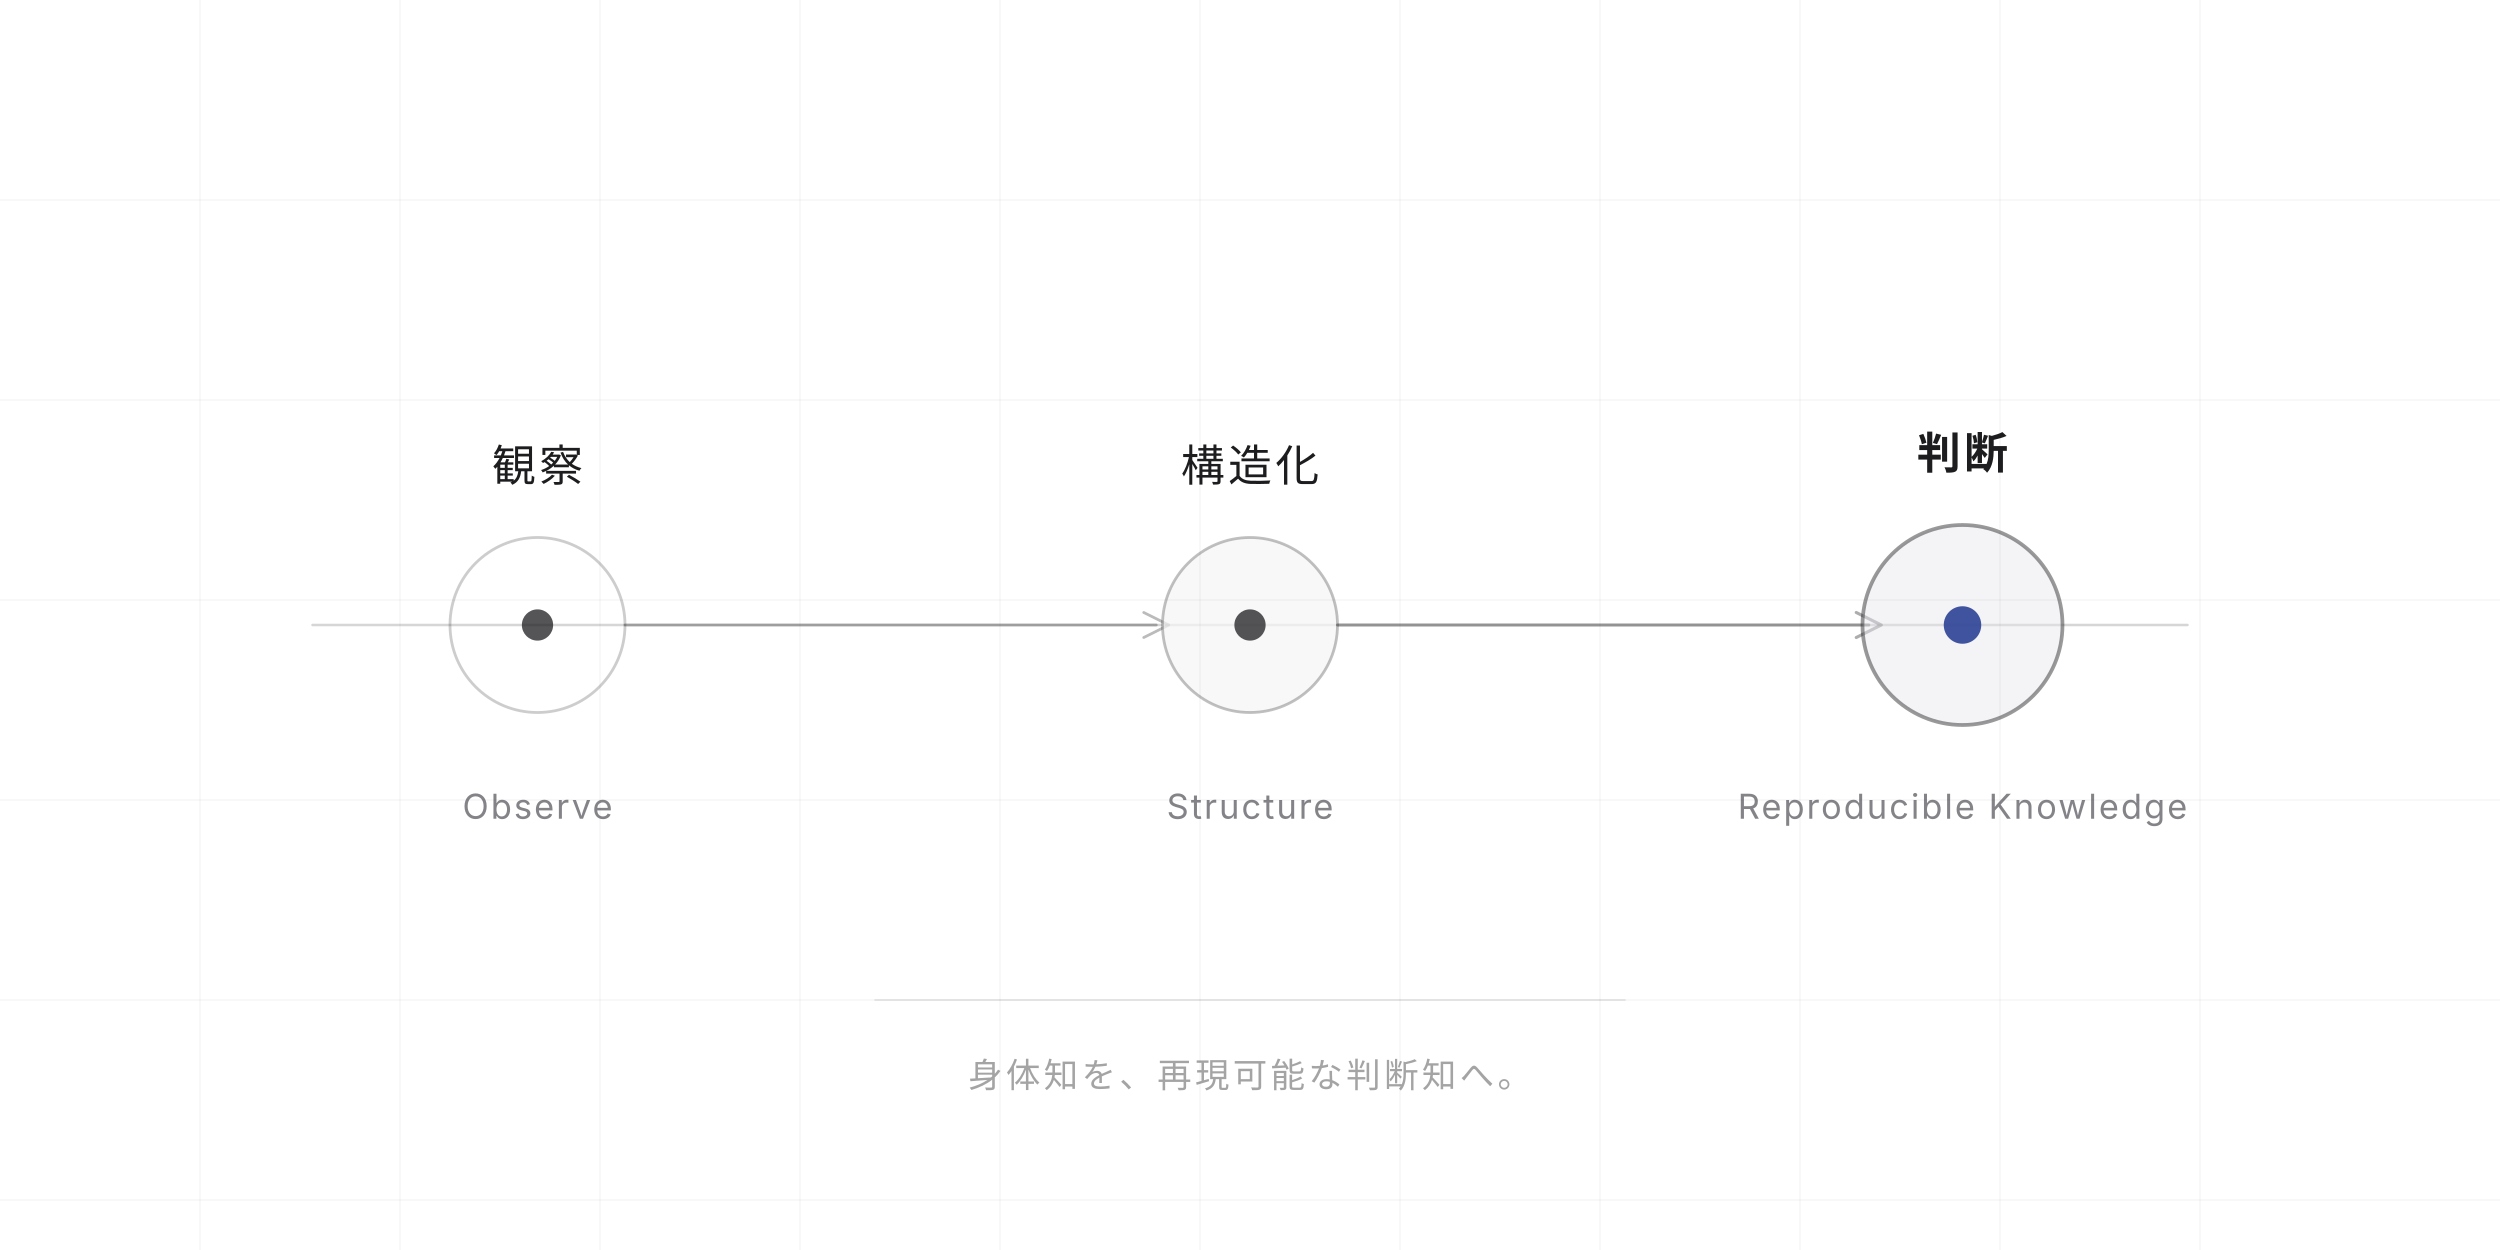
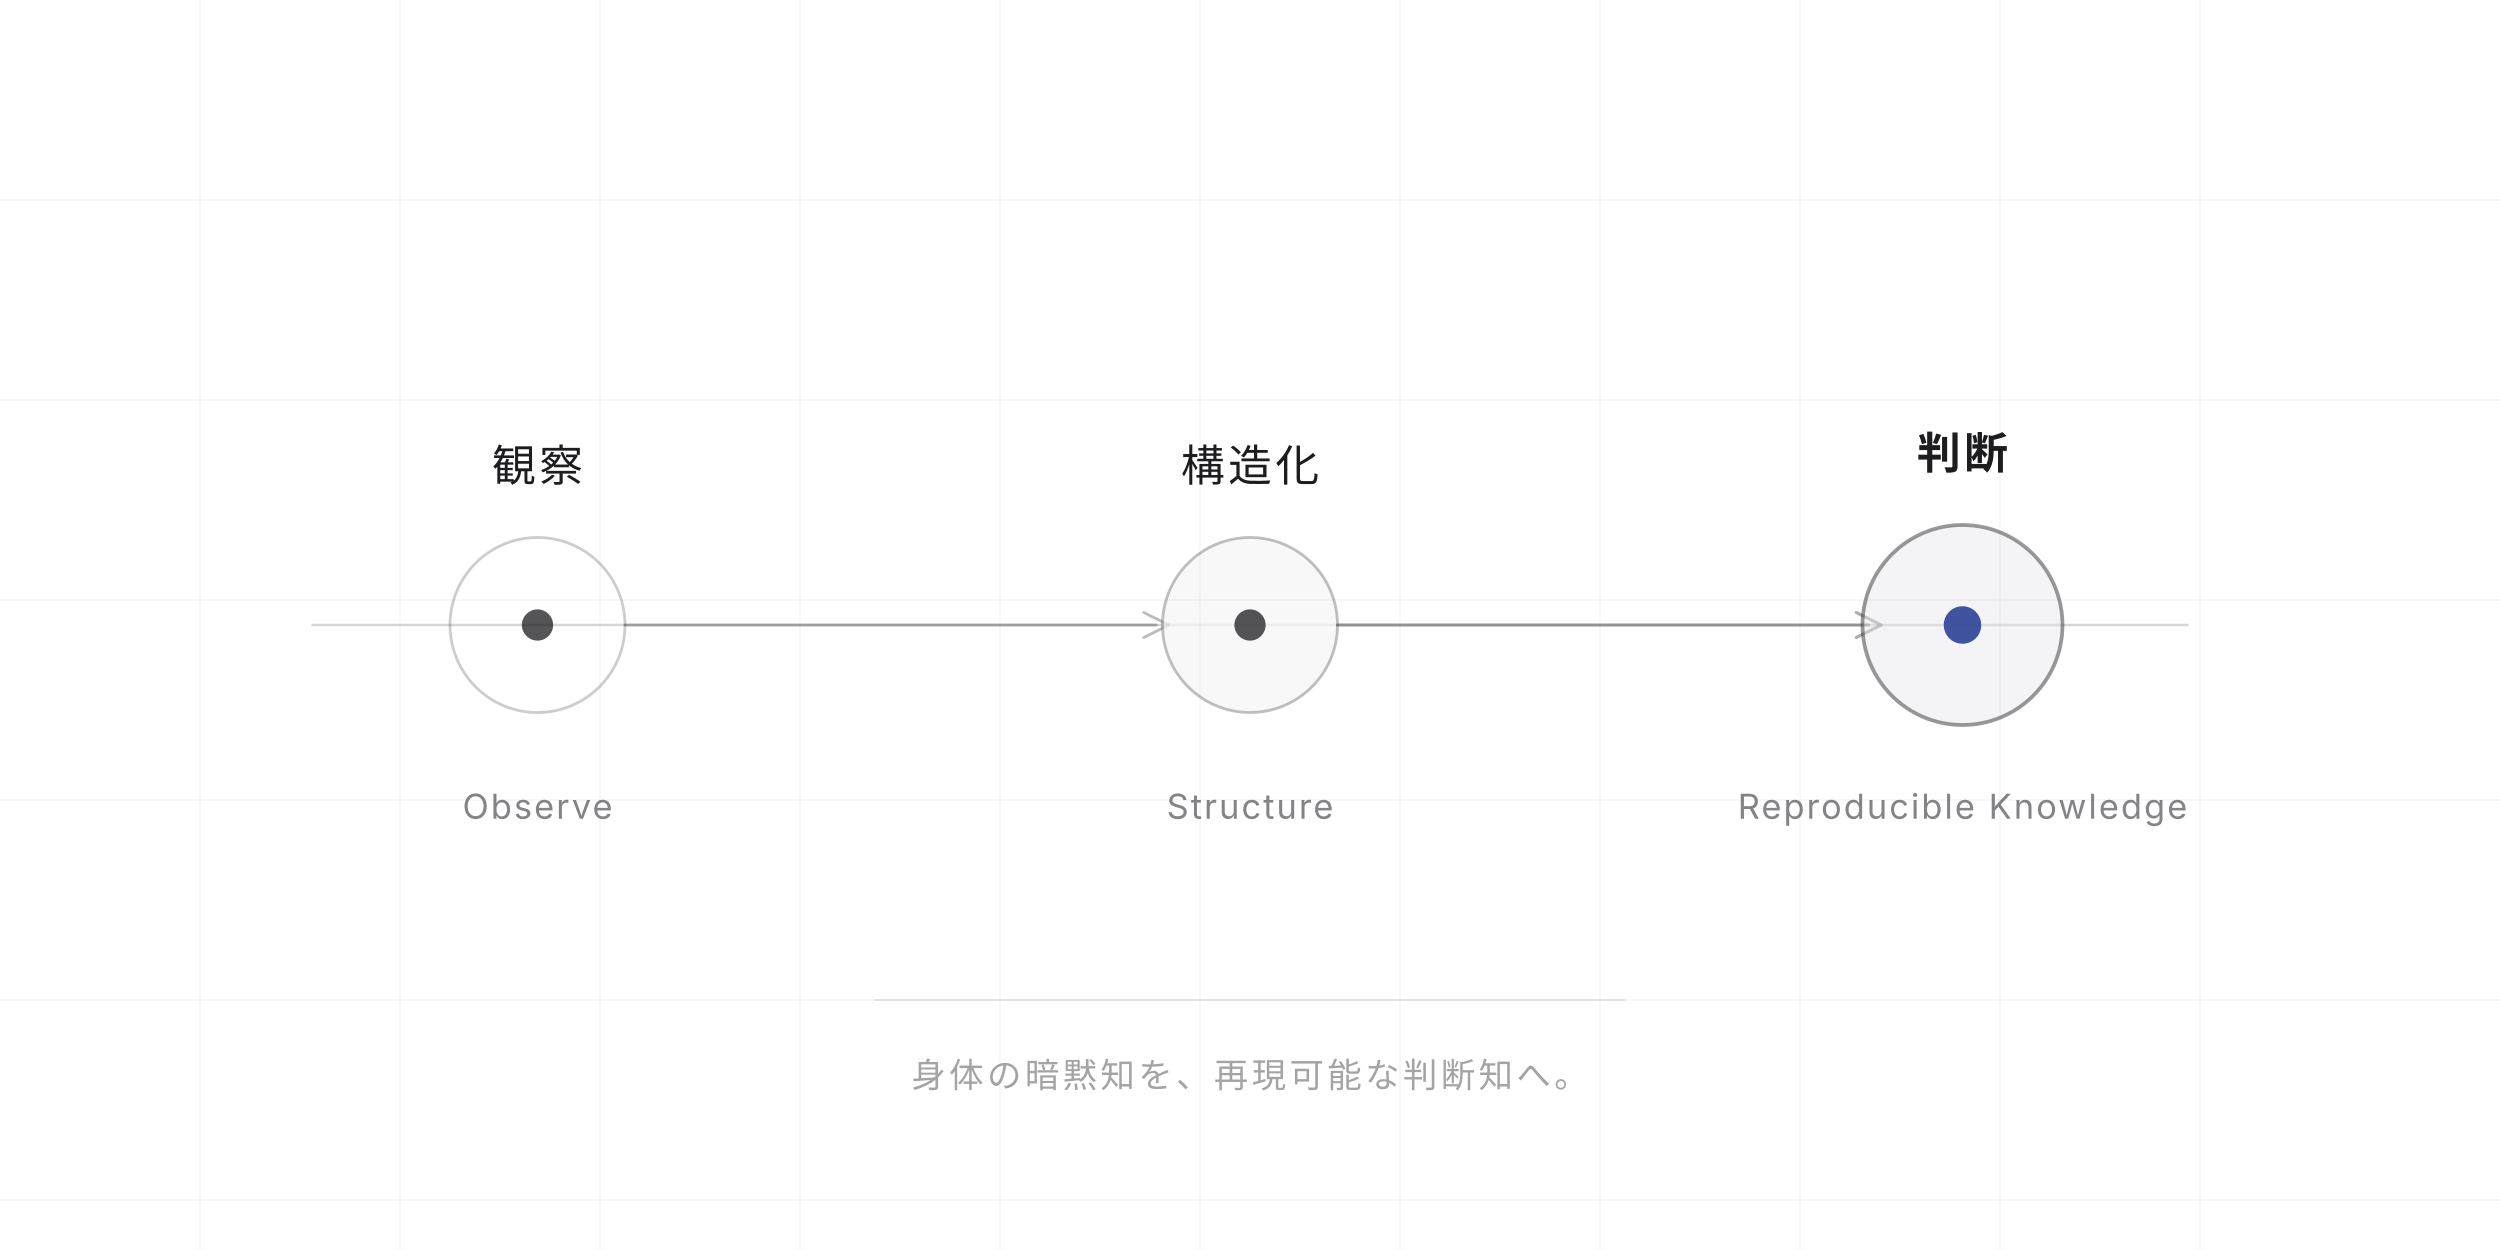
<svg xmlns="http://www.w3.org/2000/svg" viewBox="0 0 800 400" role="img" aria-labelledby="ac-title" style="display:block;width:100%;max-width:800px;">
  <rect width="800" height="400" fill="#ffffff" />
  <line x1="100" y1="200" x2="700" y2="200" stroke="#1d1d1f" stroke-width="0.8" stroke-opacity="0.18" stroke-linecap="round" />
  <circle cx="172" cy="200" r="28" fill="none" stroke="#1d1d1f" stroke-width="0.9" stroke-opacity="0.22" />
  <circle cx="172" cy="200" r="5" fill="#1d1d1f" fill-opacity="0.75" />
  <text x="172" y="154" font-family="Hiragino Sans, SF Pro Display, system-ui, sans-serif" font-size="14" letter-spacing="0.08em" font-weight="500" fill="#1d1d1f" text-anchor="middle">
    観察
  </text>
  <text x="172" y="262" font-family="Hiragino Sans, SF Pro Display, system-ui, sans-serif" font-size="11" letter-spacing="0.06em" fill="#6e6e73" fill-opacity="0.85" text-anchor="middle">
    Observe
  </text>
  <line x1="200" y1="200" x2="370" y2="200" stroke="#1d1d1f" stroke-width="0.9" stroke-opacity="0.30" stroke-linecap="round" />
  <path d="M 366 196 L 374 200 L 366 204" fill="none" stroke="#1d1d1f" stroke-width="0.9" stroke-opacity="0.30" stroke-linecap="round" stroke-linejoin="round" />
  <circle cx="400" cy="200" r="28" fill="#f5f5f5" fill-opacity="0.70" stroke="#1d1d1f" stroke-width="0.9" stroke-opacity="0.28" />
  <circle cx="400" cy="200" r="5" fill="#1d1d1f" fill-opacity="0.75" />
  <text x="400" y="154" font-family="Hiragino Sans, SF Pro Display, system-ui, sans-serif" font-size="14" letter-spacing="0.08em" font-weight="500" fill="#1d1d1f" text-anchor="middle">
    構造化
  </text>
  <text x="400" y="262" font-family="Hiragino Sans, SF Pro Display, system-ui, sans-serif" font-size="11" letter-spacing="0.06em" fill="#6e6e73" fill-opacity="0.85" text-anchor="middle">
    Structure
  </text>
  <line x1="428" y1="200" x2="598" y2="200" stroke="#1d1d1f" stroke-width="1.0" stroke-opacity="0.36" stroke-linecap="round" />
  <path d="M 594 196 L 602 200 L 594 204" fill="none" stroke="#1d1d1f" stroke-width="1.0" stroke-opacity="0.36" stroke-linecap="round" stroke-linejoin="round" />
  <circle cx="628" cy="200" r="32" fill="#e8e8ed" fill-opacity="0.45" stroke="#1d1d1f" stroke-width="1.2" stroke-opacity="0.45" />
  <circle cx="628" cy="200" r="6" fill="#2D4295" fill-opacity="0.90" />
  <text x="628" y="150" font-family="Hiragino Sans, SF Pro Display, system-ui, sans-serif" font-size="14" letter-spacing="0.08em" font-weight="600" fill="#1d1d1f" text-anchor="middle">
    判断
  </text>
  <text x="628" y="262" font-family="Hiragino Sans, SF Pro Display, system-ui, sans-serif" font-size="11" letter-spacing="0.06em" fill="#6e6e73" fill-opacity="0.85" text-anchor="middle">
    Reproducible Knowledge
  </text>
  <line x1="280" y1="320" x2="520" y2="320" stroke="#1d1d1f" stroke-width="0.5" stroke-opacity="0.12" stroke-linecap="round" />
  <text x="400" y="348" font-family="Hiragino Sans, SF Pro Display, system-ui, sans-serif" font-size="11" letter-spacing="0.10em" fill="#1d1d1f" fill-opacity="0.40" text-anchor="middle">
-     身体知を、再現可能な判断知へ。
+     身体の暗黙知を、再現可能な判断知へ。
  </text>
  <g stroke="#1d1d1f" stroke-width="0.5" stroke-opacity="0.042">
    <line x1="64" y1="0" x2="64" y2="400" />
    <line x1="128" y1="0" x2="128" y2="400" />
    <line x1="192" y1="0" x2="192" y2="400" />
    <line x1="256" y1="0" x2="256" y2="400" />
    <line x1="320" y1="0" x2="320" y2="400" />
    <line x1="384" y1="0" x2="384" y2="400" />
    <line x1="448" y1="0" x2="448" y2="400" />
    <line x1="512" y1="0" x2="512" y2="400" />
    <line x1="576" y1="0" x2="576" y2="400" />
    <line x1="640" y1="0" x2="640" y2="400" />
    <line x1="704" y1="0" x2="704" y2="400" />
    <line x1="0" y1="64" x2="800" y2="64" />
    <line x1="0" y1="128" x2="800" y2="128" />
    <line x1="0" y1="192" x2="800" y2="192" />
    <line x1="0" y1="256" x2="800" y2="256" />
    <line x1="0" y1="320" x2="800" y2="320" />
    <line x1="0" y1="384" x2="800" y2="384" />
  </g>
</svg>
